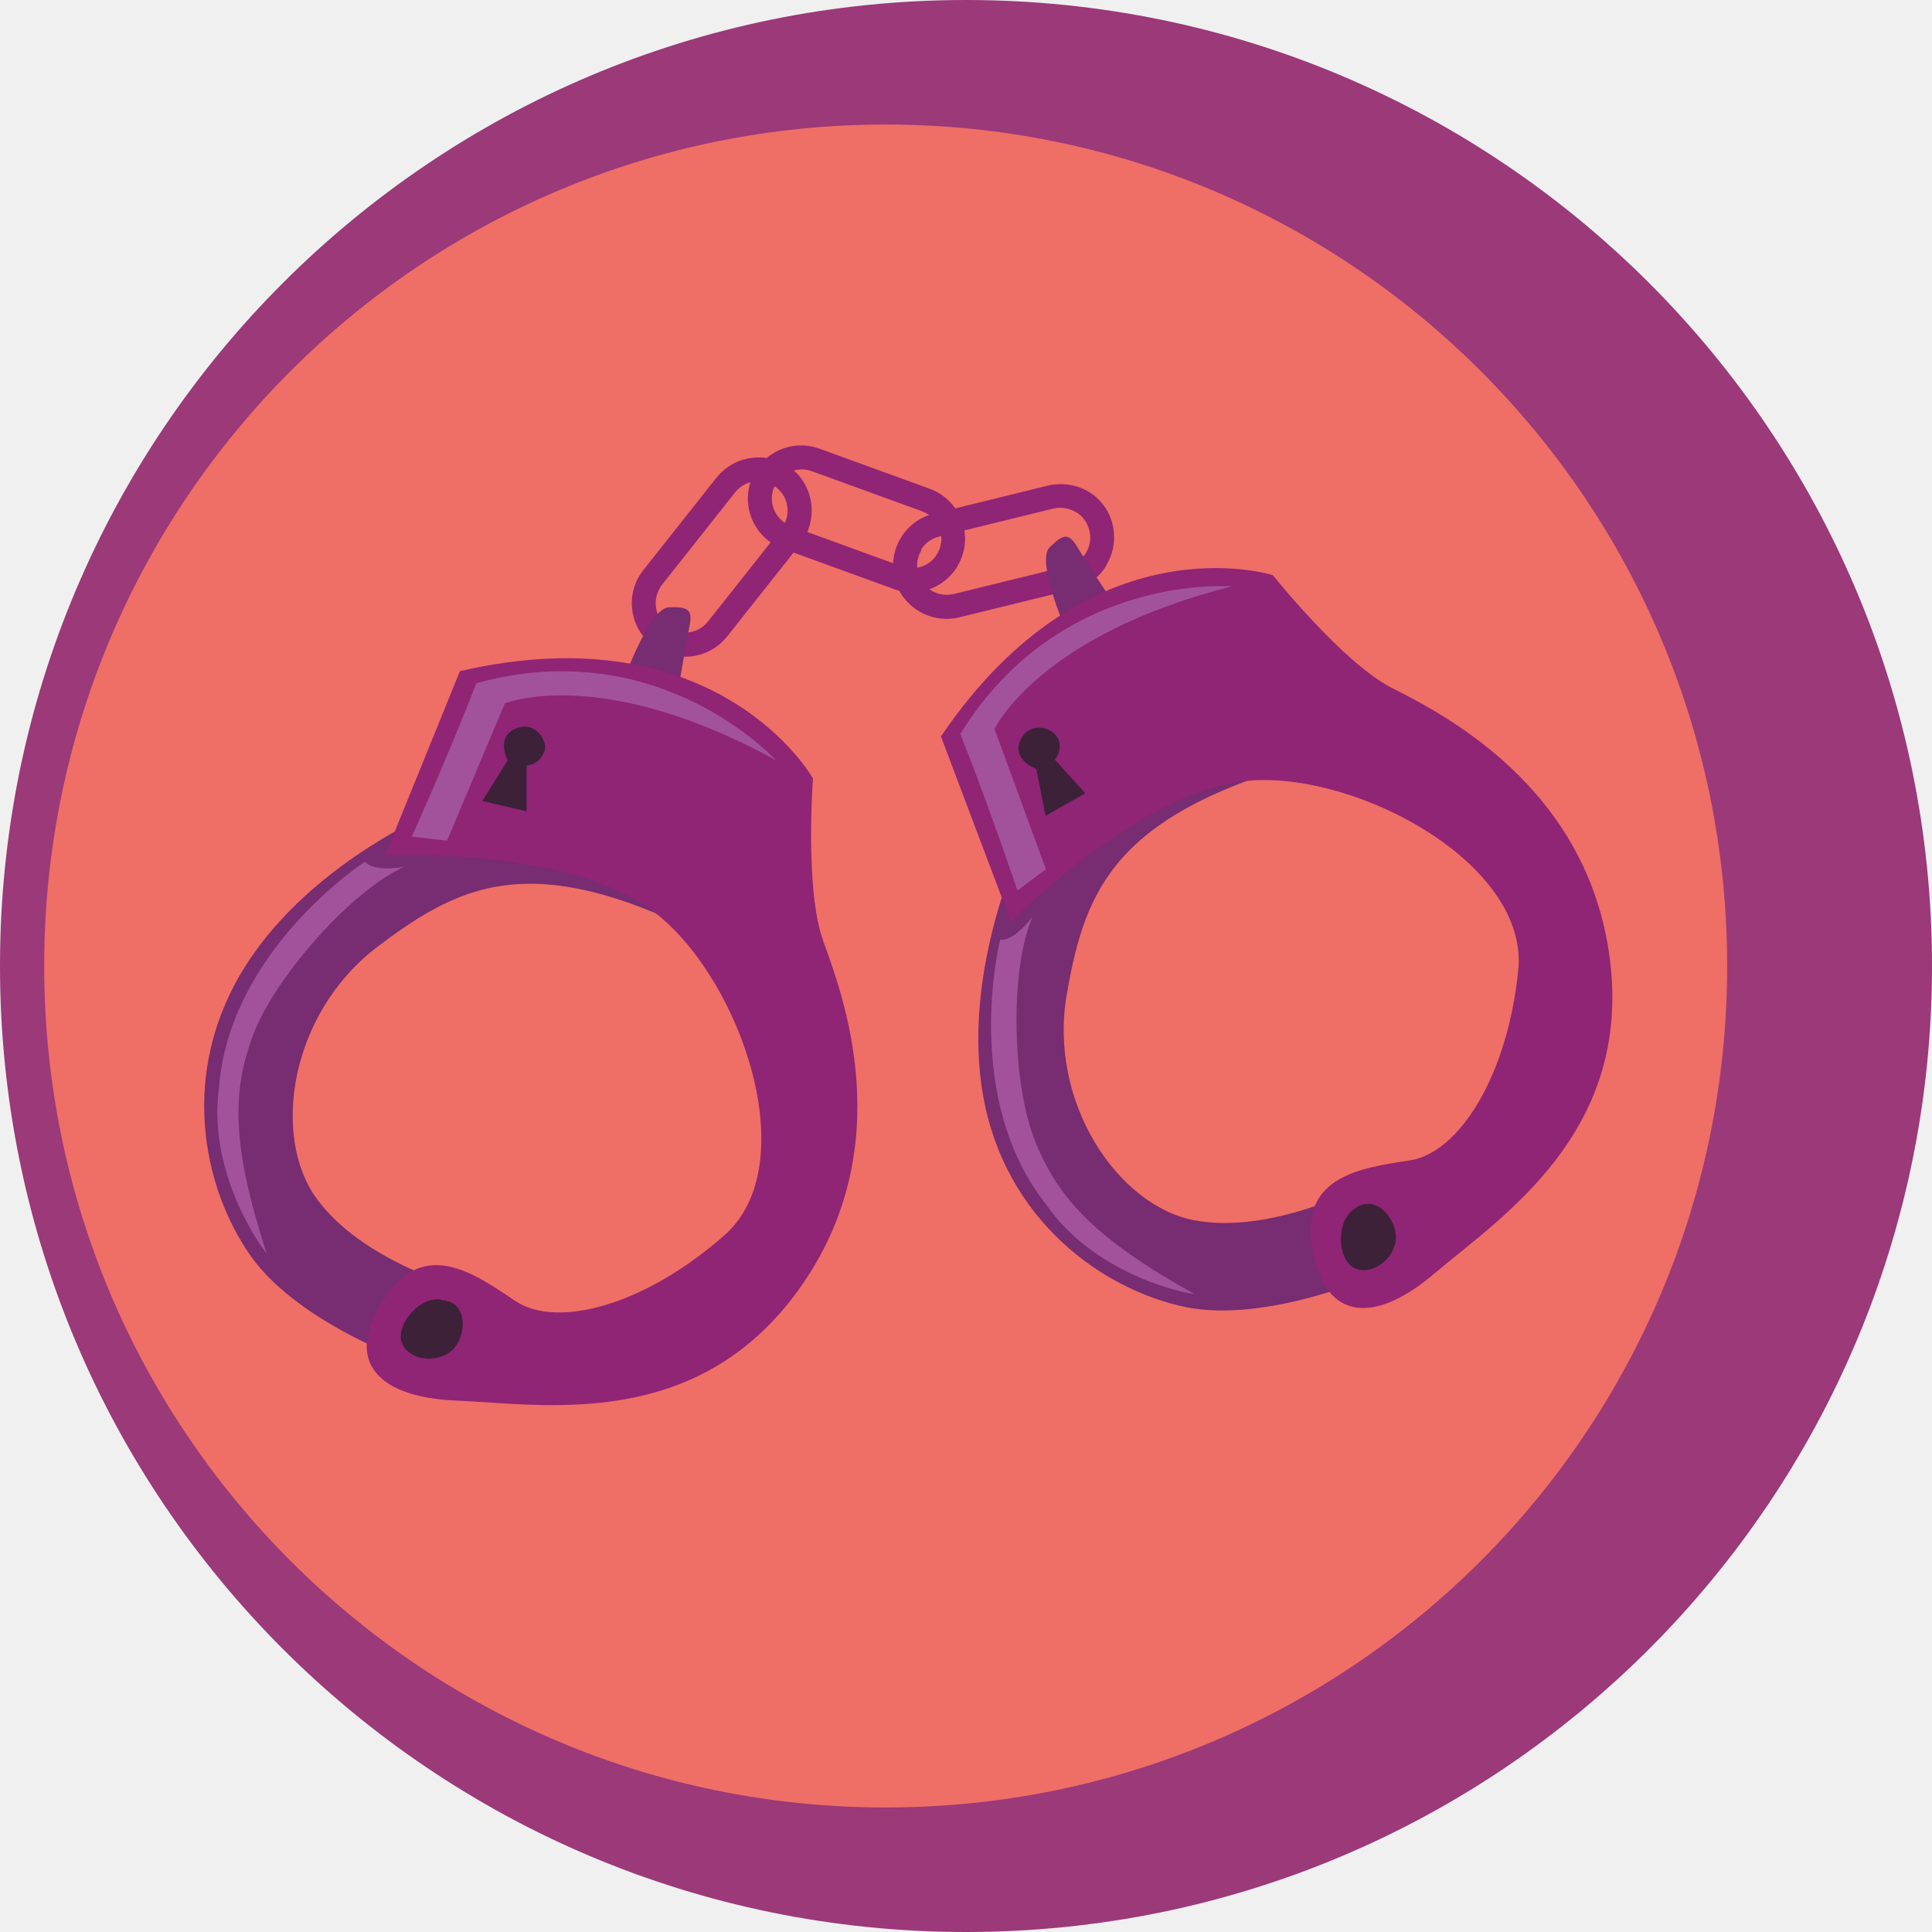
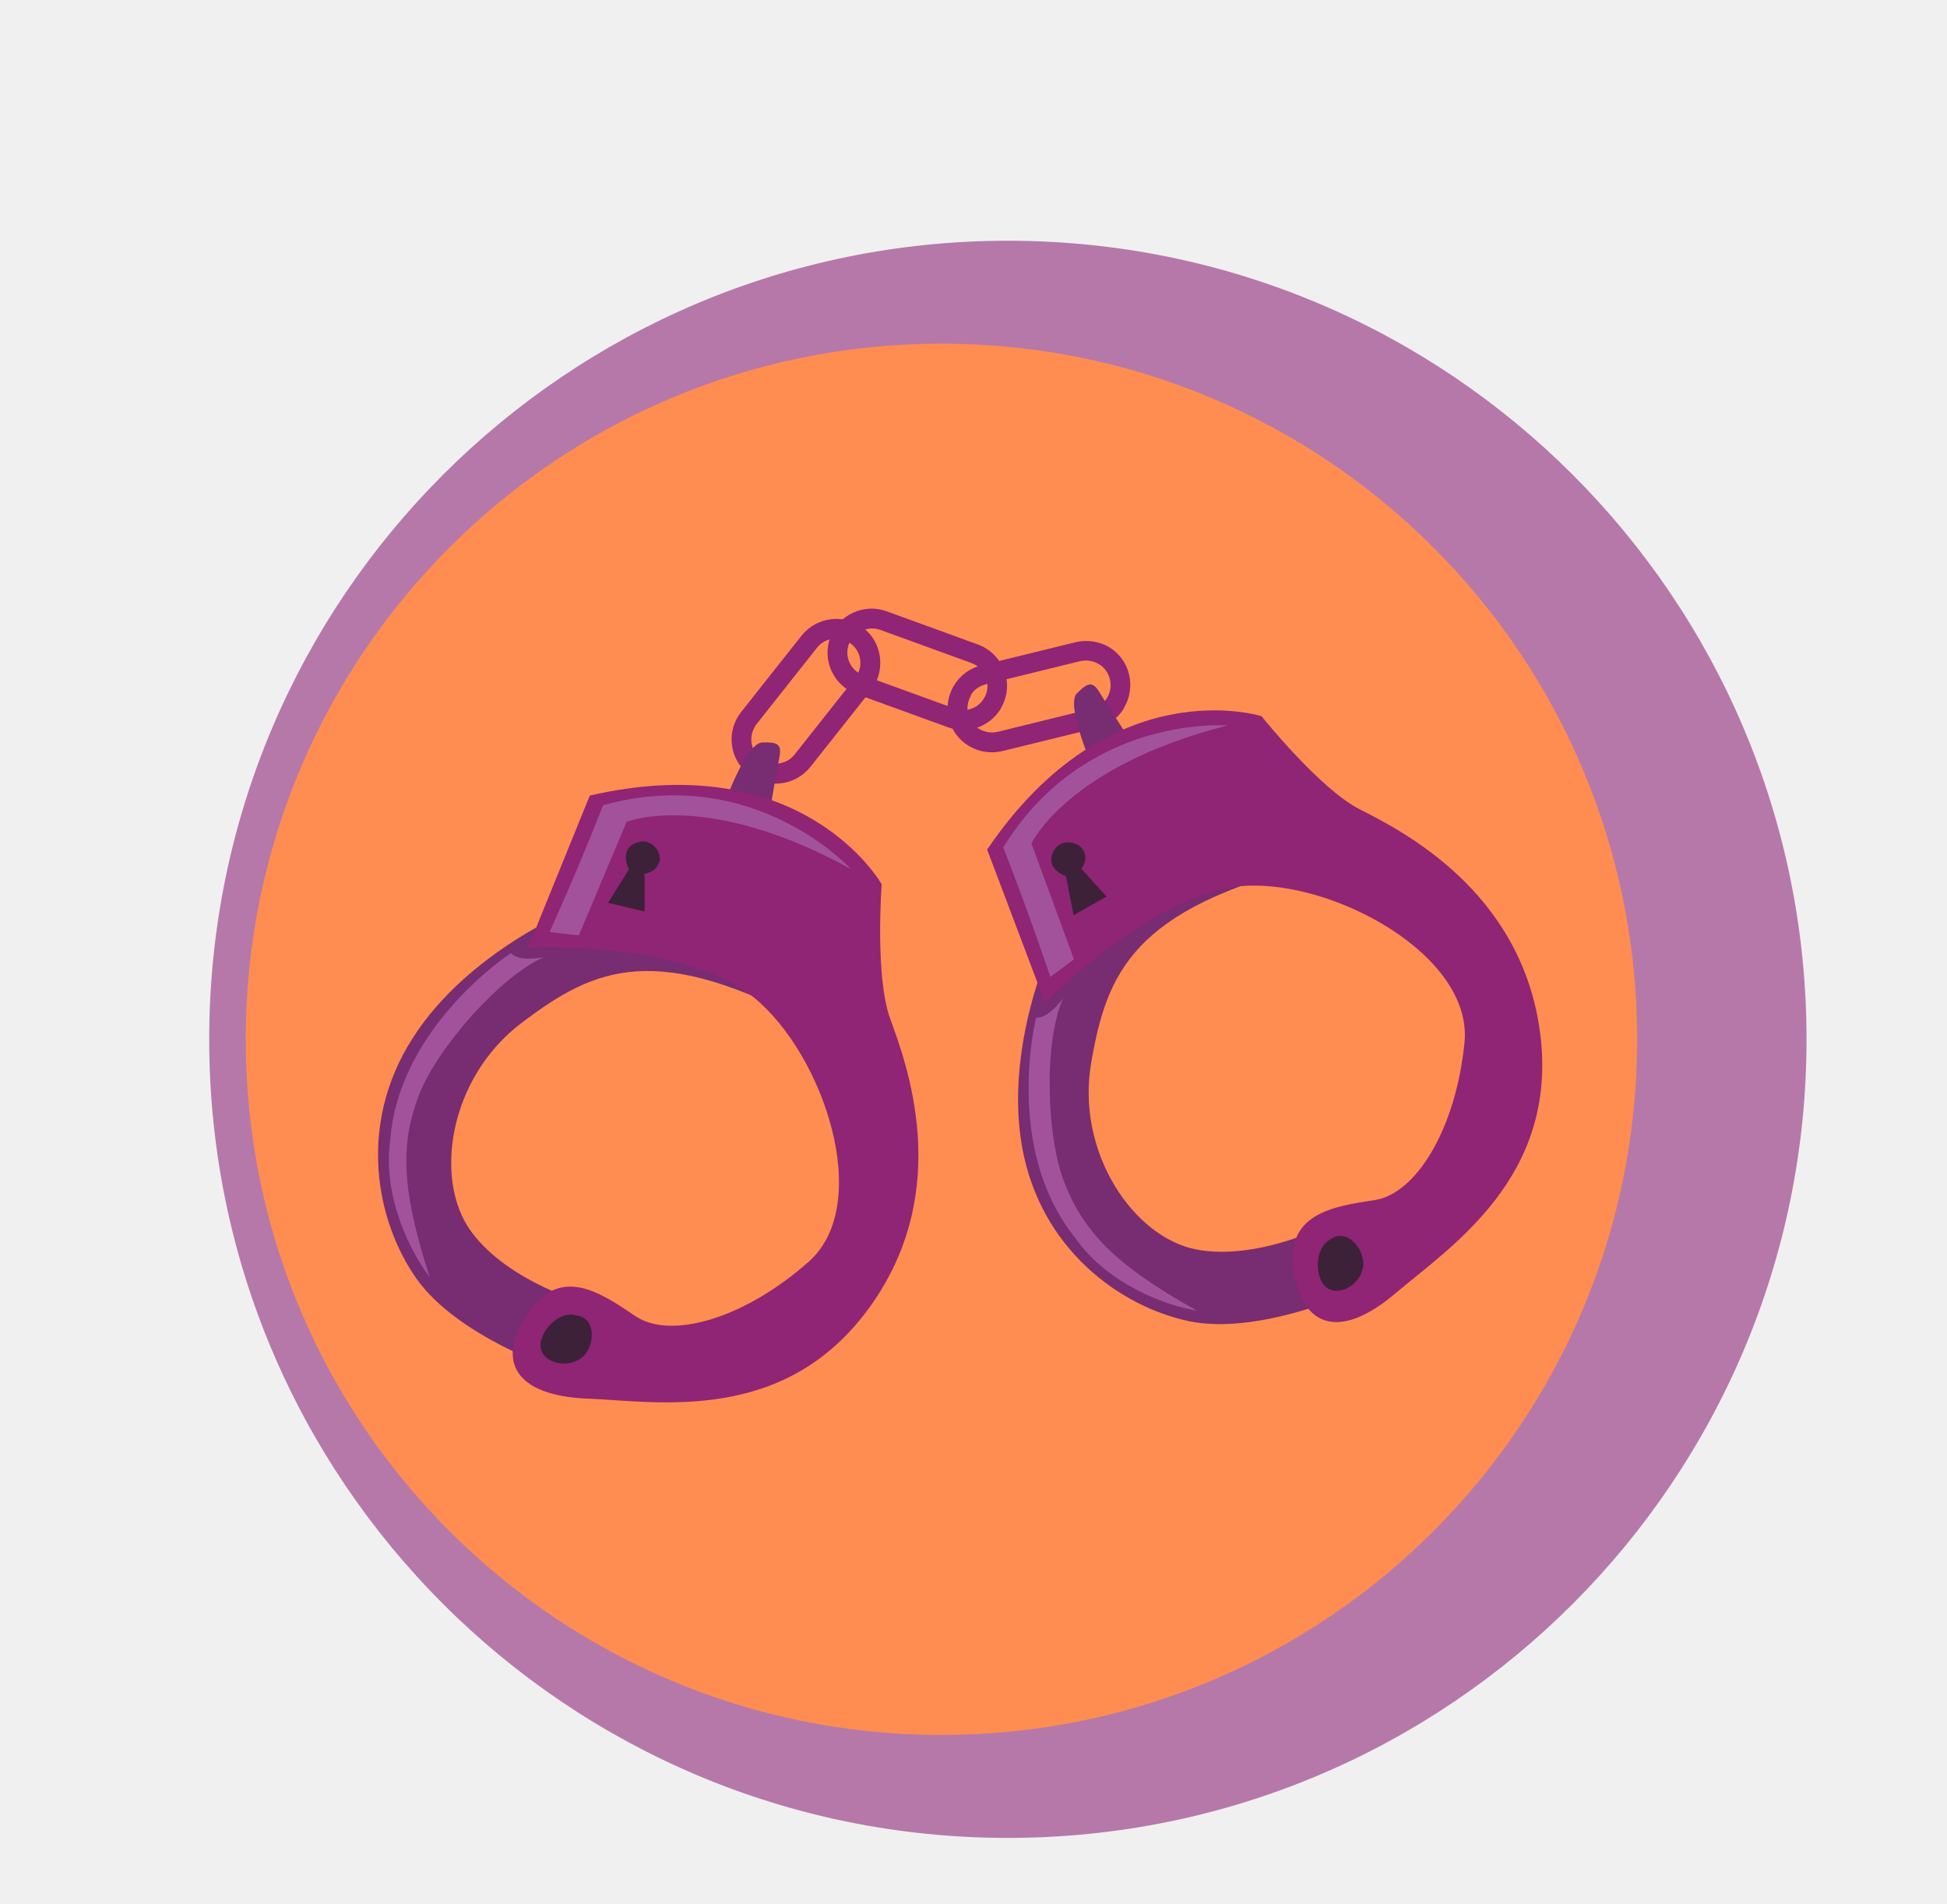
- <svg xmlns="http://www.w3.org/2000/svg" id="a" viewBox="0 0 48.1 48.1">
+ <svg xmlns="http://www.w3.org/2000/svg" id="a" viewBox="0 0 58.63 57.32">
  <defs>
-     <style>.b{fill:#3c2139;}.c{fill:#902475;}.d{fill:#782c71;}.e{fill:#9b3979;}.f{fill:#ef6e66;}.g{fill:#a2529b;}</style>
+     <style>.c{fill:#3c2139;}.d{fill:#ff8d51;}.e{fill:#fff;opacity:.1;}.f{fill:#8c2175;opacity:.58;}.g{fill:#902475;}.h{clip-path:url(#b);}.i{fill:#782c71;}.j{fill:none;}.k{fill:#a2529b;}</style>
+     <clipPath id="b">
+       <rect class="j" x="-267.86" y="-463.04" width="616.27" height="400.17" />
+     </clipPath>
  </defs>
-   <circle class="e" cx="24.05" cy="24.05" r="24.05" />
-   <circle class="f" cx="22.05" cy="24.05" r="20.95" />
-   <path class="c" d="M20.02,13.41s-.06,.1-.1,.14l-1.82,2.3c-.46,.57-1.29,.67-1.87,.21-.57-.46-.67-1.29-.21-1.87l1.82-2.3c.46-.57,1.29-.67,1.87-.22h0c.28,.22,.45,.54,.49,.89,.03,.3-.03,.59-.18,.84Zm-3.59,1.23c-.19,.31-.12,.72,.17,.95,.32,.25,.78,.2,1.03-.12l1.82-2.3c.25-.32,.2-.78-.12-1.03h0c-.32-.25-.78-.2-1.03,.12l-1.82,2.3s-.04,.05-.05,.08Zm3.09-2.73h0Z" />
-   <path class="d" d="M15.45,17.14s.69-2,1.2-2.02c.51-.02,.6,.07,.51,.5-.09,.43-.32,1.83-.32,1.83l-1.38-.31Z" />
-   <path class="d" d="M11,20.12s-3.2,1.28-4.87,3.9c-1.68,2.62-1.11,5.52,.12,7.26,1.24,1.74,4.23,2.73,4.23,2.73l.99-1.95s-2.45-.66-3.58-2.21c-1.14-1.55-.68-4.62,1.51-6.28,2.19-1.66,4.06-2.54,8.94,.15-.5-2.32-3.27-3.24-3.27-3.24l-4.07-.35Z" />
-   <path class="c" d="M11.45,16.71l-1.86,4.58s4.68-.22,6.79,1.49c2.11,1.71,3.63,6.23,1.66,7.97-1.97,1.74-4.16,2.34-5.21,1.64-1.04-.7-2.25-1.55-3.24-.1-.99,1.45-.38,2.49,1.78,2.58,2.16,.09,5.97,.78,8.52-2.77,2.55-3.55,1.07-7.38,.61-8.66-.47-1.28-.26-4.06-.26-4.06,0,0-2.34-4.16-8.79-2.67h0Z" />
-   <path class="b" d="M13.56,18.71c.08-.26-.21-.74-.67-.59-.58,.19-.25,.81-.25,.81l-.63,1.01,1.1,.26v-1.14s.34-.02,.44-.36h0Z" />
-   <path class="g" d="M19.33,18.94s-2.89-3.2-7.47-1.93c-.75,1.93-1.61,3.82-1.61,3.82l.88,.1,1.44-3.42s2.4-.98,6.77,1.43h0Z" />
-   <path class="g" d="M9.09,21.45s-3.39,2.2-3.64,5.65c-.24,1.74,.66,3.43,1.19,4.11-.88-2.71-.87-4.06-.32-5.49,.55-1.42,2.45-3.57,3.75-4.14-.84,.14-.98-.13-.98-.13Z" />
-   <path class="b" d="M11,32.36c-.54-.11-1.15,.62-1,1.06,.15,.44,.86,.54,1.24,.21,.39-.34,.43-1.23-.24-1.26h0Z" />
-   <path class="c" d="M23.84,14.1c-.14,.22-.33,.4-.58,.52-.32,.15-.68,.17-1.02,.04l-2.75-1c-.69-.25-1.04-1.02-.79-1.7,.25-.69,1.02-1.04,1.7-.79l2.75,1c.33,.12,.6,.37,.75,.69,.15,.32,.17,.68,.04,1.02-.03,.08-.07,.16-.11,.23Zm-4.52-2.07s-.04,.08-.06,.13c-.14,.38,.06,.8,.44,.94l2.75,1c.18,.07,.38,.06,.56-.02,.18-.08,.31-.23,.38-.41h0c.07-.18,.06-.38-.02-.56-.08-.18-.23-.31-.41-.38l-2.75-1c-.33-.12-.7,.02-.88,.31Z" />
-   <path class="c" d="M27.55,14.07h0c-.18,.31-.48,.52-.82,.6l-2.85,.7c-.71,.17-1.43-.26-1.61-.97-.17-.71,.26-1.43,.97-1.61l2.85-.7c.34-.08,.7-.03,1.01,.15,.3,.18,.52,.48,.6,.82,.08,.34,.03,.7-.15,1Zm-4.61-.37c-.1,.16-.13,.36-.09,.55,.1,.39,.49,.63,.89,.54l2.85-.7c.19-.05,.35-.16,.45-.33h0c.1-.17,.13-.37,.08-.56-.05-.19-.16-.35-.33-.45-.17-.1-.36-.13-.56-.09l-2.85,.7c-.2,.05-.36,.17-.45,.33Z" />
-   <path class="d" d="M26.63,15.92s-.86-1.94-.5-2.29c.36-.36,.49-.36,.71,.02,.22,.37,1.01,1.56,1.01,1.56l-1.22,.72Z" />
-   <path class="d" d="M25.4,21.13s-1.47,3.11-.92,6.17c.55,3.06,2.94,4.8,5.03,5.24,2.09,.43,4.95-.88,4.95-.88l-.6-2.1s-2.24,1.18-4.13,.82c-1.89-.36-3.64-2.92-3.17-5.63,.47-2.71,1.25-4.62,6.66-5.97-1.94-1.36-4.6-.15-4.6-.15l-3.22,2.51Z" />
-   <path class="c" d="M23.42,18.32l1.75,4.63s3.28-3.34,5.99-3.52c2.71-.18,6.9,2.1,6.64,4.72-.26,2.61-1.46,4.55-2.7,4.74-1.24,.19-2.71,.4-2.44,2.13,.26,1.73,1.41,2.08,3.06,.68,1.65-1.4,4.91-3.49,4.36-7.82-.55-4.33-4.23-6.14-5.44-6.76-1.21-.62-2.95-2.8-2.95-2.8,0,0-4.55-1.46-8.26,4.01h0Z" />
-   <path class="b" d="M26.32,18.36c-.12-.25-.66-.4-.89,.02-.29,.53,.37,.76,.37,.76l.23,1.17,.99-.56-.76-.84s.22-.23,.07-.55h0Z" />
-   <path class="g" d="M30.7,14.6s-4.29-.38-6.79,3.67c.76,1.93,1.42,3.9,1.42,3.9l.71-.53-1.28-3.49s1.09-2.34,5.94-3.56Z" />
-   <path class="g" d="M24.9,23.4s-.99,3.92,1.17,6.62c1,1.44,2.82,2.07,3.67,2.2-2.49-1.39-3.4-2.39-3.97-3.81-.57-1.41-.64-4.28-.06-5.59-.52,.67-.81,.57-.81,.57h0Z" />
-   <path class="b" d="M33.72,30.1c-.46,.29-.43,1.23-.02,1.46,.41,.22,1-.18,1.05-.69,.05-.51-.52-1.2-1.04-.76Z" />
+   <g class="h">
+     <path class="e" d="M293.04-54.05V-204.06c-5.1-3.57-10.9-6.25-17.16-7.78-.09-27.62-22.91-49.99-51.06-49.99-24.24,0-44.53,16.6-49.75,38.85-6.8-3.3-14.46-5.15-22.56-5.15-16.69,0-31.5,7.86-40.82,20.02-5.5-21.87-25.6-38.1-49.57-38.1-28.2,0-51.07,22.45-51.07,50.15,0,2.6,.2,5.16,.59,7.65-7.23-3.85-15.5-6.03-24.3-6.03-3.19,0-6.31,.3-9.34,.85-9.17-13.4-24.74-22.22-42.41-22.22-1.54,0-3.07,.08-4.58,.21-7.11-19.29-25.93-33.08-48.03-33.08-8.1,0-15.76,1.86-22.56,5.16-5.22-22.25-25.5-38.85-49.75-38.85-18.73,0-35.09,9.9-43.98,24.66-17.31,.14-32.57,8.74-41.7,21.79-4.62-1.35-9.51-2.08-14.57-2.08-12.9,0-24.67,4.7-33.66,12.45v75.93h0V3.12H293.04V-54.05h0Z" />
+   </g>
+   <g>
+     <circle class="f" cx="30.35" cy="31.3" r="24.05" />
+     <circle class="d" cx="28.35" cy="31.3" r="20.95" />
+     <path class="g" d="M26.32,20.66s-.06,.1-.1,.14l-1.82,2.3c-.46,.57-1.29,.67-1.87,.21-.57-.46-.67-1.29-.21-1.87l1.82-2.3c.46-.57,1.29-.67,1.87-.22h0c.28,.22,.45,.54,.49,.89,.03,.3-.03,.59-.18,.84Zm-3.59,1.23c-.19,.31-.12,.72,.17,.95,.32,.25,.78,.2,1.03-.12l1.82-2.3c.25-.32,.2-.78-.12-1.03h0c-.32-.25-.78-.2-1.03,.12l-1.82,2.3s-.04,.05-.05,.08Zm3.09-2.73h0Z" />
+     <path class="i" d="M21.75,24.38s.69-2,1.2-2.02c.51-.02,.6,.07,.51,.5-.09,.43-.32,1.83-.32,1.83l-1.38-.31Z" />
+     <path class="i" d="M17.3,27.36s-3.2,1.28-4.87,3.9c-1.68,2.62-1.11,5.52,.12,7.26,1.24,1.74,4.23,2.73,4.23,2.73l.99-1.95s-2.45-.66-3.58-2.21c-1.14-1.55-.68-4.62,1.51-6.28,2.19-1.66,4.06-2.54,8.94,.15-.5-2.32-3.27-3.24-3.27-3.24l-4.07-.35Z" />
+     <path class="g" d="M17.76,23.96l-1.86,4.58s4.68-.22,6.79,1.49c2.11,1.71,3.63,6.23,1.66,7.97-1.97,1.74-4.16,2.34-5.21,1.64-1.04-.7-2.25-1.55-3.24-.1-.99,1.45-.38,2.49,1.78,2.58,2.16,.09,5.97,.78,8.52-2.77,2.55-3.55,1.07-7.38,.61-8.66-.47-1.28-.26-4.06-.26-4.06,0,0-2.34-4.16-8.79-2.67h0Z" />
+     <path class="c" d="M19.86,25.96c.08-.26-.21-.74-.67-.59-.58,.19-.25,.81-.25,.81l-.63,1.01,1.1,.26v-1.14s.34-.02,.44-.36h0Z" />
+     <path class="k" d="M25.63,26.18s-2.89-3.2-7.47-1.93c-.75,1.93-1.61,3.82-1.61,3.82l.88,.1,1.44-3.42s2.4-.98,6.77,1.43h0Z" />
+     <path class="k" d="M15.39,28.7s-3.39,2.2-3.64,5.65c-.24,1.74,.66,3.43,1.19,4.11-.88-2.71-.87-4.06-.32-5.49,.55-1.42,2.45-3.57,3.75-4.14-.84,.14-.98-.13-.98-.13Z" />
+     <path class="c" d="M17.3,39.6c-.54-.11-1.15,.62-1,1.06,.15,.44,.86,.54,1.24,.21,.39-.34,.43-1.23-.24-1.26h0Z" />
+     <path class="g" d="M30.14,21.34c-.14,.22-.33,.4-.58,.52-.32,.15-.68,.17-1.02,.04l-2.75-1c-.69-.25-1.04-1.02-.79-1.7,.25-.69,1.02-1.04,1.7-.79l2.75,1c.33,.12,.6,.37,.75,.69,.15,.32,.17,.68,.04,1.02-.03,.08-.07,.16-.11,.23Zm-4.52-2.07s-.04,.08-.06,.13c-.14,.38,.06,.8,.44,.94l2.75,1c.18,.07,.38,.06,.56-.02,.18-.08,.31-.23,.38-.41h0c.07-.18,.06-.38-.02-.56-.08-.18-.23-.31-.41-.38l-2.75-1c-.33-.12-.7,.02-.88,.31Z" />
+     <path class="g" d="M33.85,21.32h0c-.18,.31-.48,.52-.82,.6l-2.85,.7c-.71,.17-1.43-.26-1.61-.97-.17-.71,.26-1.43,.97-1.61l2.85-.7c.34-.08,.7-.03,1.01,.15,.3,.18,.52,.48,.6,.82,.08,.34,.03,.7-.15,1Zm-4.61-.37c-.1,.16-.13,.36-.09,.55,.1,.39,.49,.63,.89,.54l2.85-.7c.19-.05,.35-.16,.45-.33h0c.1-.17,.13-.37,.08-.56-.05-.19-.16-.35-.33-.45-.17-.1-.36-.13-.56-.09l-2.85,.7c-.2,.05-.36,.17-.45,.33Z" />
+     <path class="i" d="M32.93,23.17s-.86-1.94-.5-2.29c.36-.36,.49-.36,.71,.02,.22,.37,1.01,1.56,1.01,1.56l-1.22,.72Z" />
+     <path class="i" d="M31.7,28.38s-1.47,3.11-.92,6.17c.55,3.06,2.94,4.8,5.03,5.24,2.09,.43,4.95-.88,4.95-.88l-.6-2.1s-2.24,1.18-4.13,.82c-1.89-.36-3.64-2.92-3.17-5.63,.47-2.71,1.25-4.62,6.66-5.97-1.94-1.36-4.6-.15-4.6-.15l-3.22,2.51Z" />
+     <path class="g" d="M29.72,25.57l1.75,4.63s3.28-3.34,5.99-3.52c2.71-.18,6.9,2.1,6.64,4.72-.26,2.61-1.46,4.55-2.7,4.74-1.24,.19-2.71,.4-2.44,2.13,.26,1.73,1.41,2.08,3.06,.68,1.65-1.4,4.91-3.49,4.36-7.82-.55-4.33-4.23-6.14-5.44-6.76-1.21-.62-2.95-2.8-2.95-2.8,0,0-4.55-1.46-8.26,4.01h0Z" />
+     <path class="c" d="M32.62,25.61c-.12-.25-.66-.4-.89,.02-.29,.53,.37,.76,.37,.76l.23,1.17,.99-.56-.76-.84s.22-.23,.07-.55h0Z" />
+     <path class="k" d="M37,21.85s-4.29-.38-6.79,3.67c.76,1.93,1.42,3.9,1.42,3.9l.71-.53-1.28-3.49s1.09-2.34,5.94-3.56Z" />
+     <path class="k" d="M31.2,30.65s-.99,3.92,1.17,6.62c1,1.44,2.82,2.07,3.67,2.2-2.49-1.39-3.4-2.39-3.97-3.81-.57-1.41-.64-4.28-.06-5.59-.52,.67-.81,.57-.81,.57h0Z" />
+     <path class="c" d="M40.02,37.35c-.46,.29-.43,1.23-.02,1.46,.41,.22,1-.18,1.05-.69,.05-.51-.52-1.2-1.04-.76Z" />
+   </g>
</svg>
